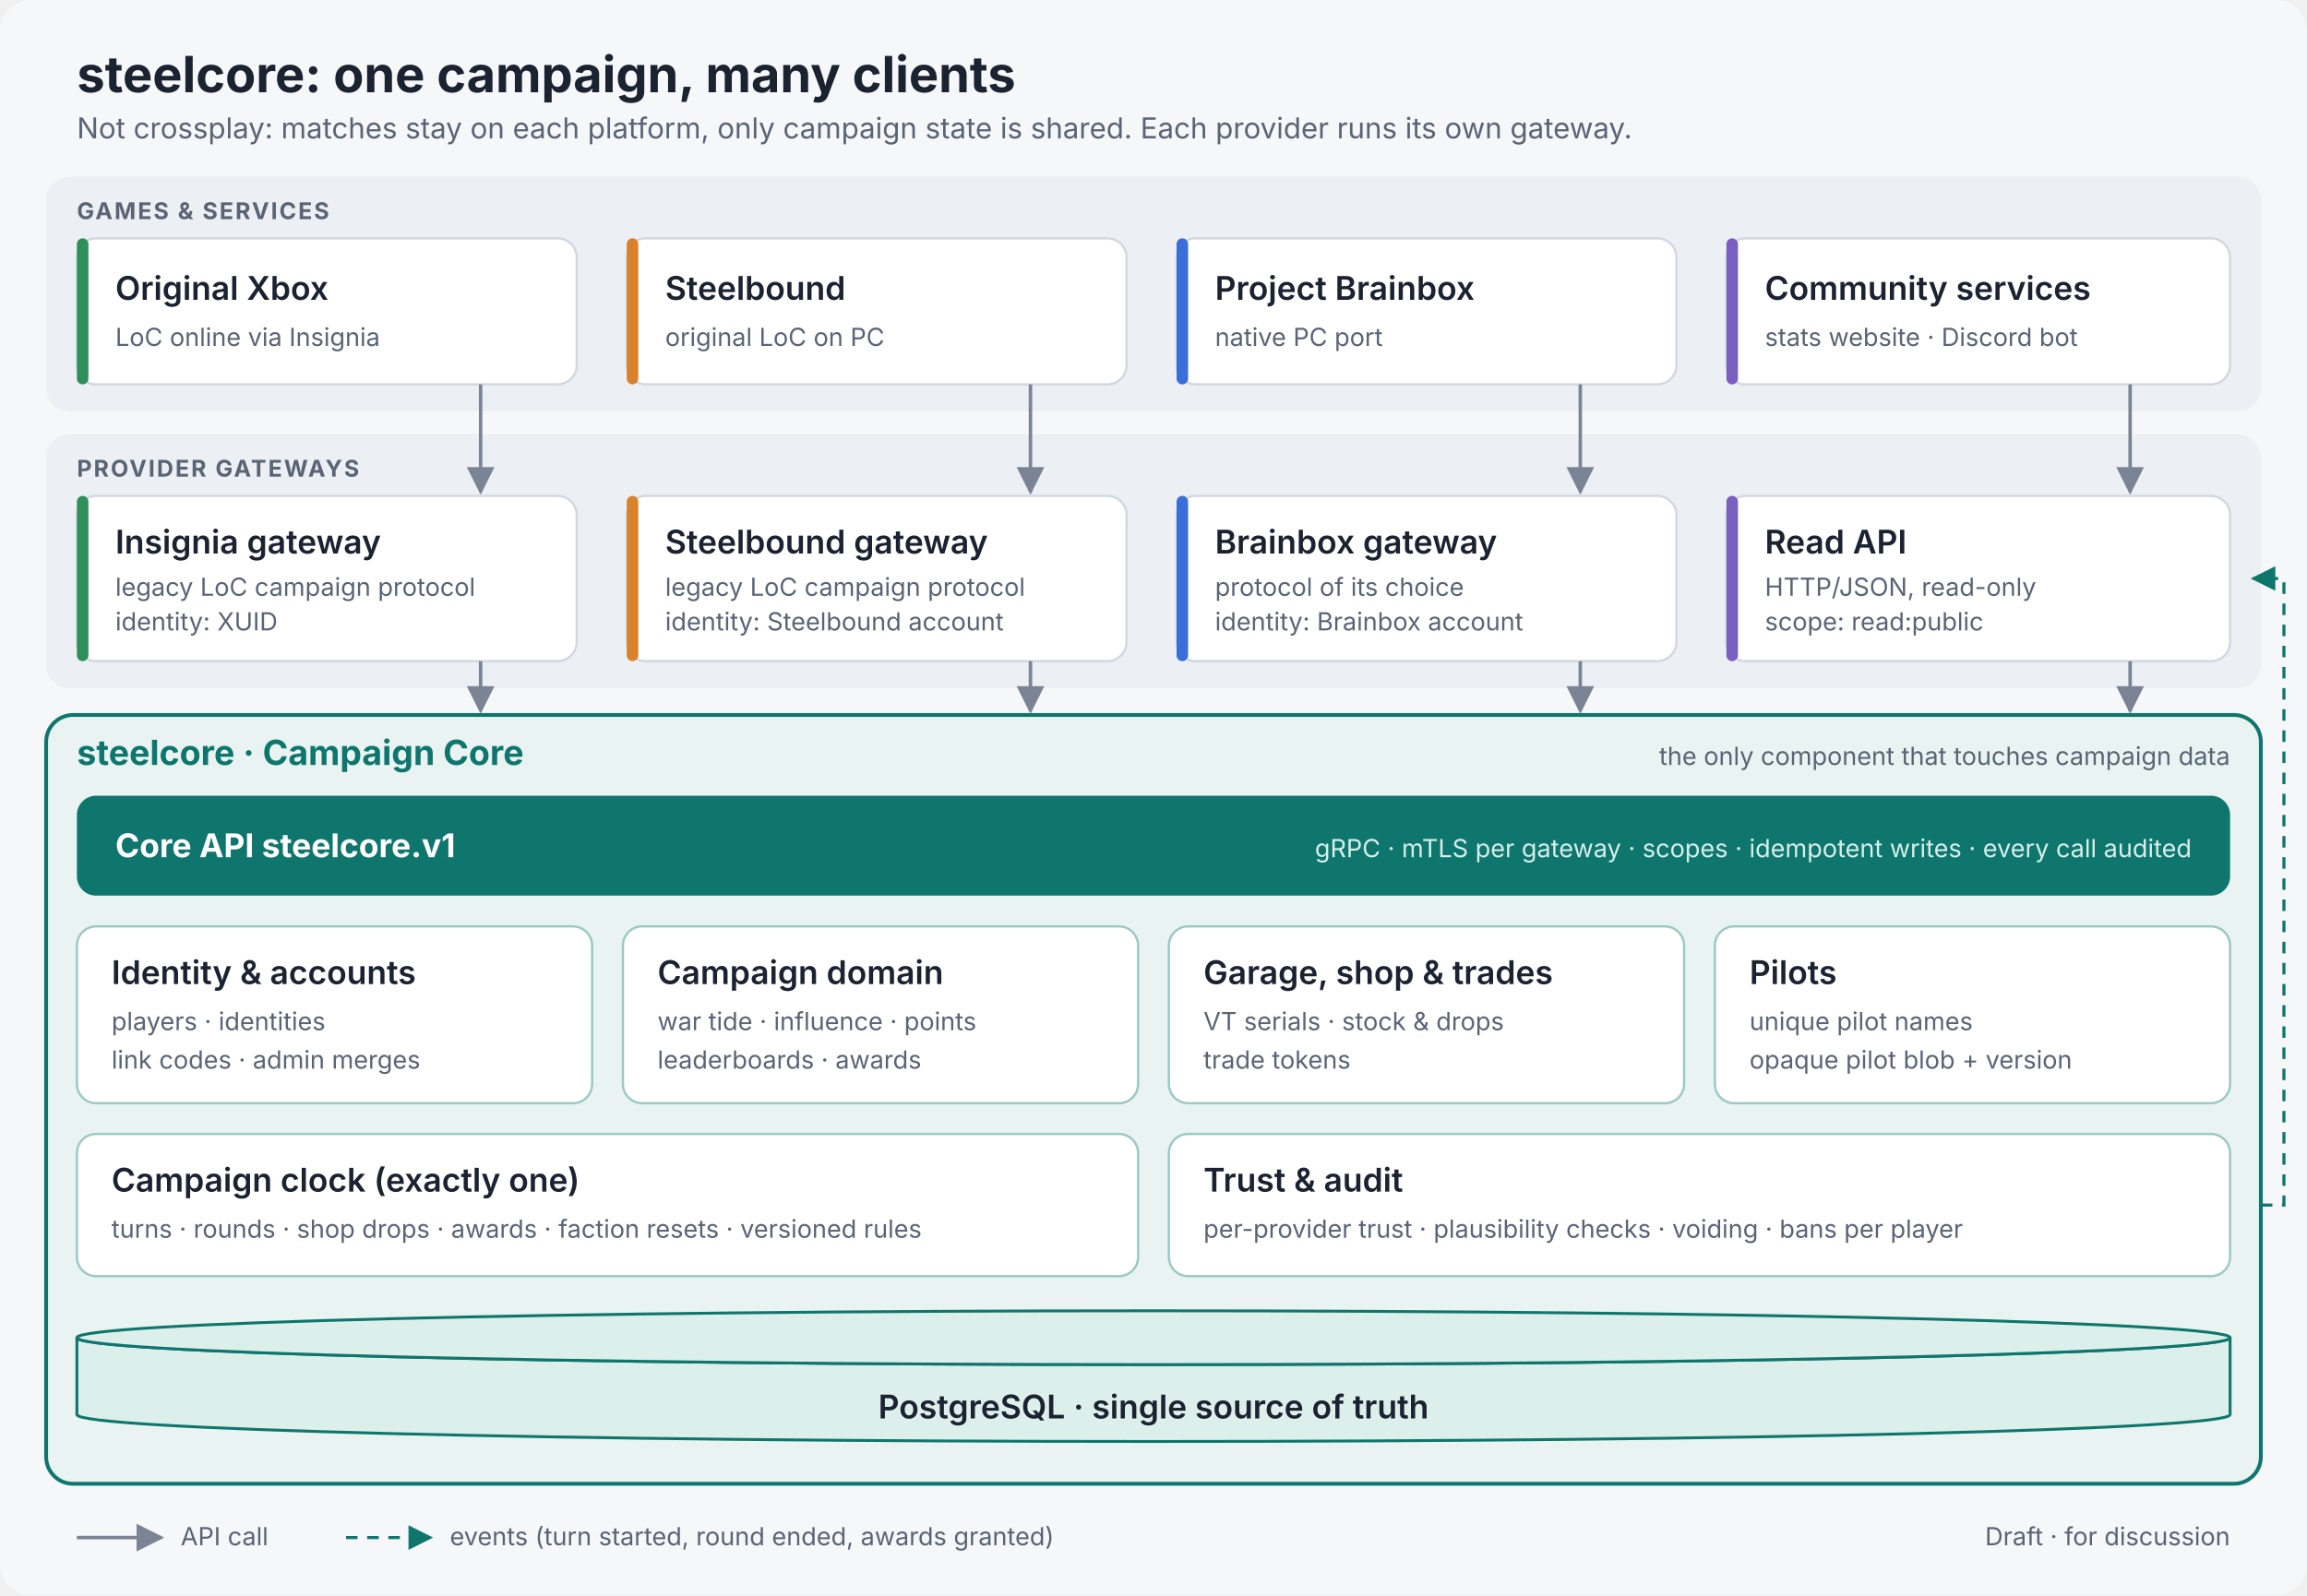
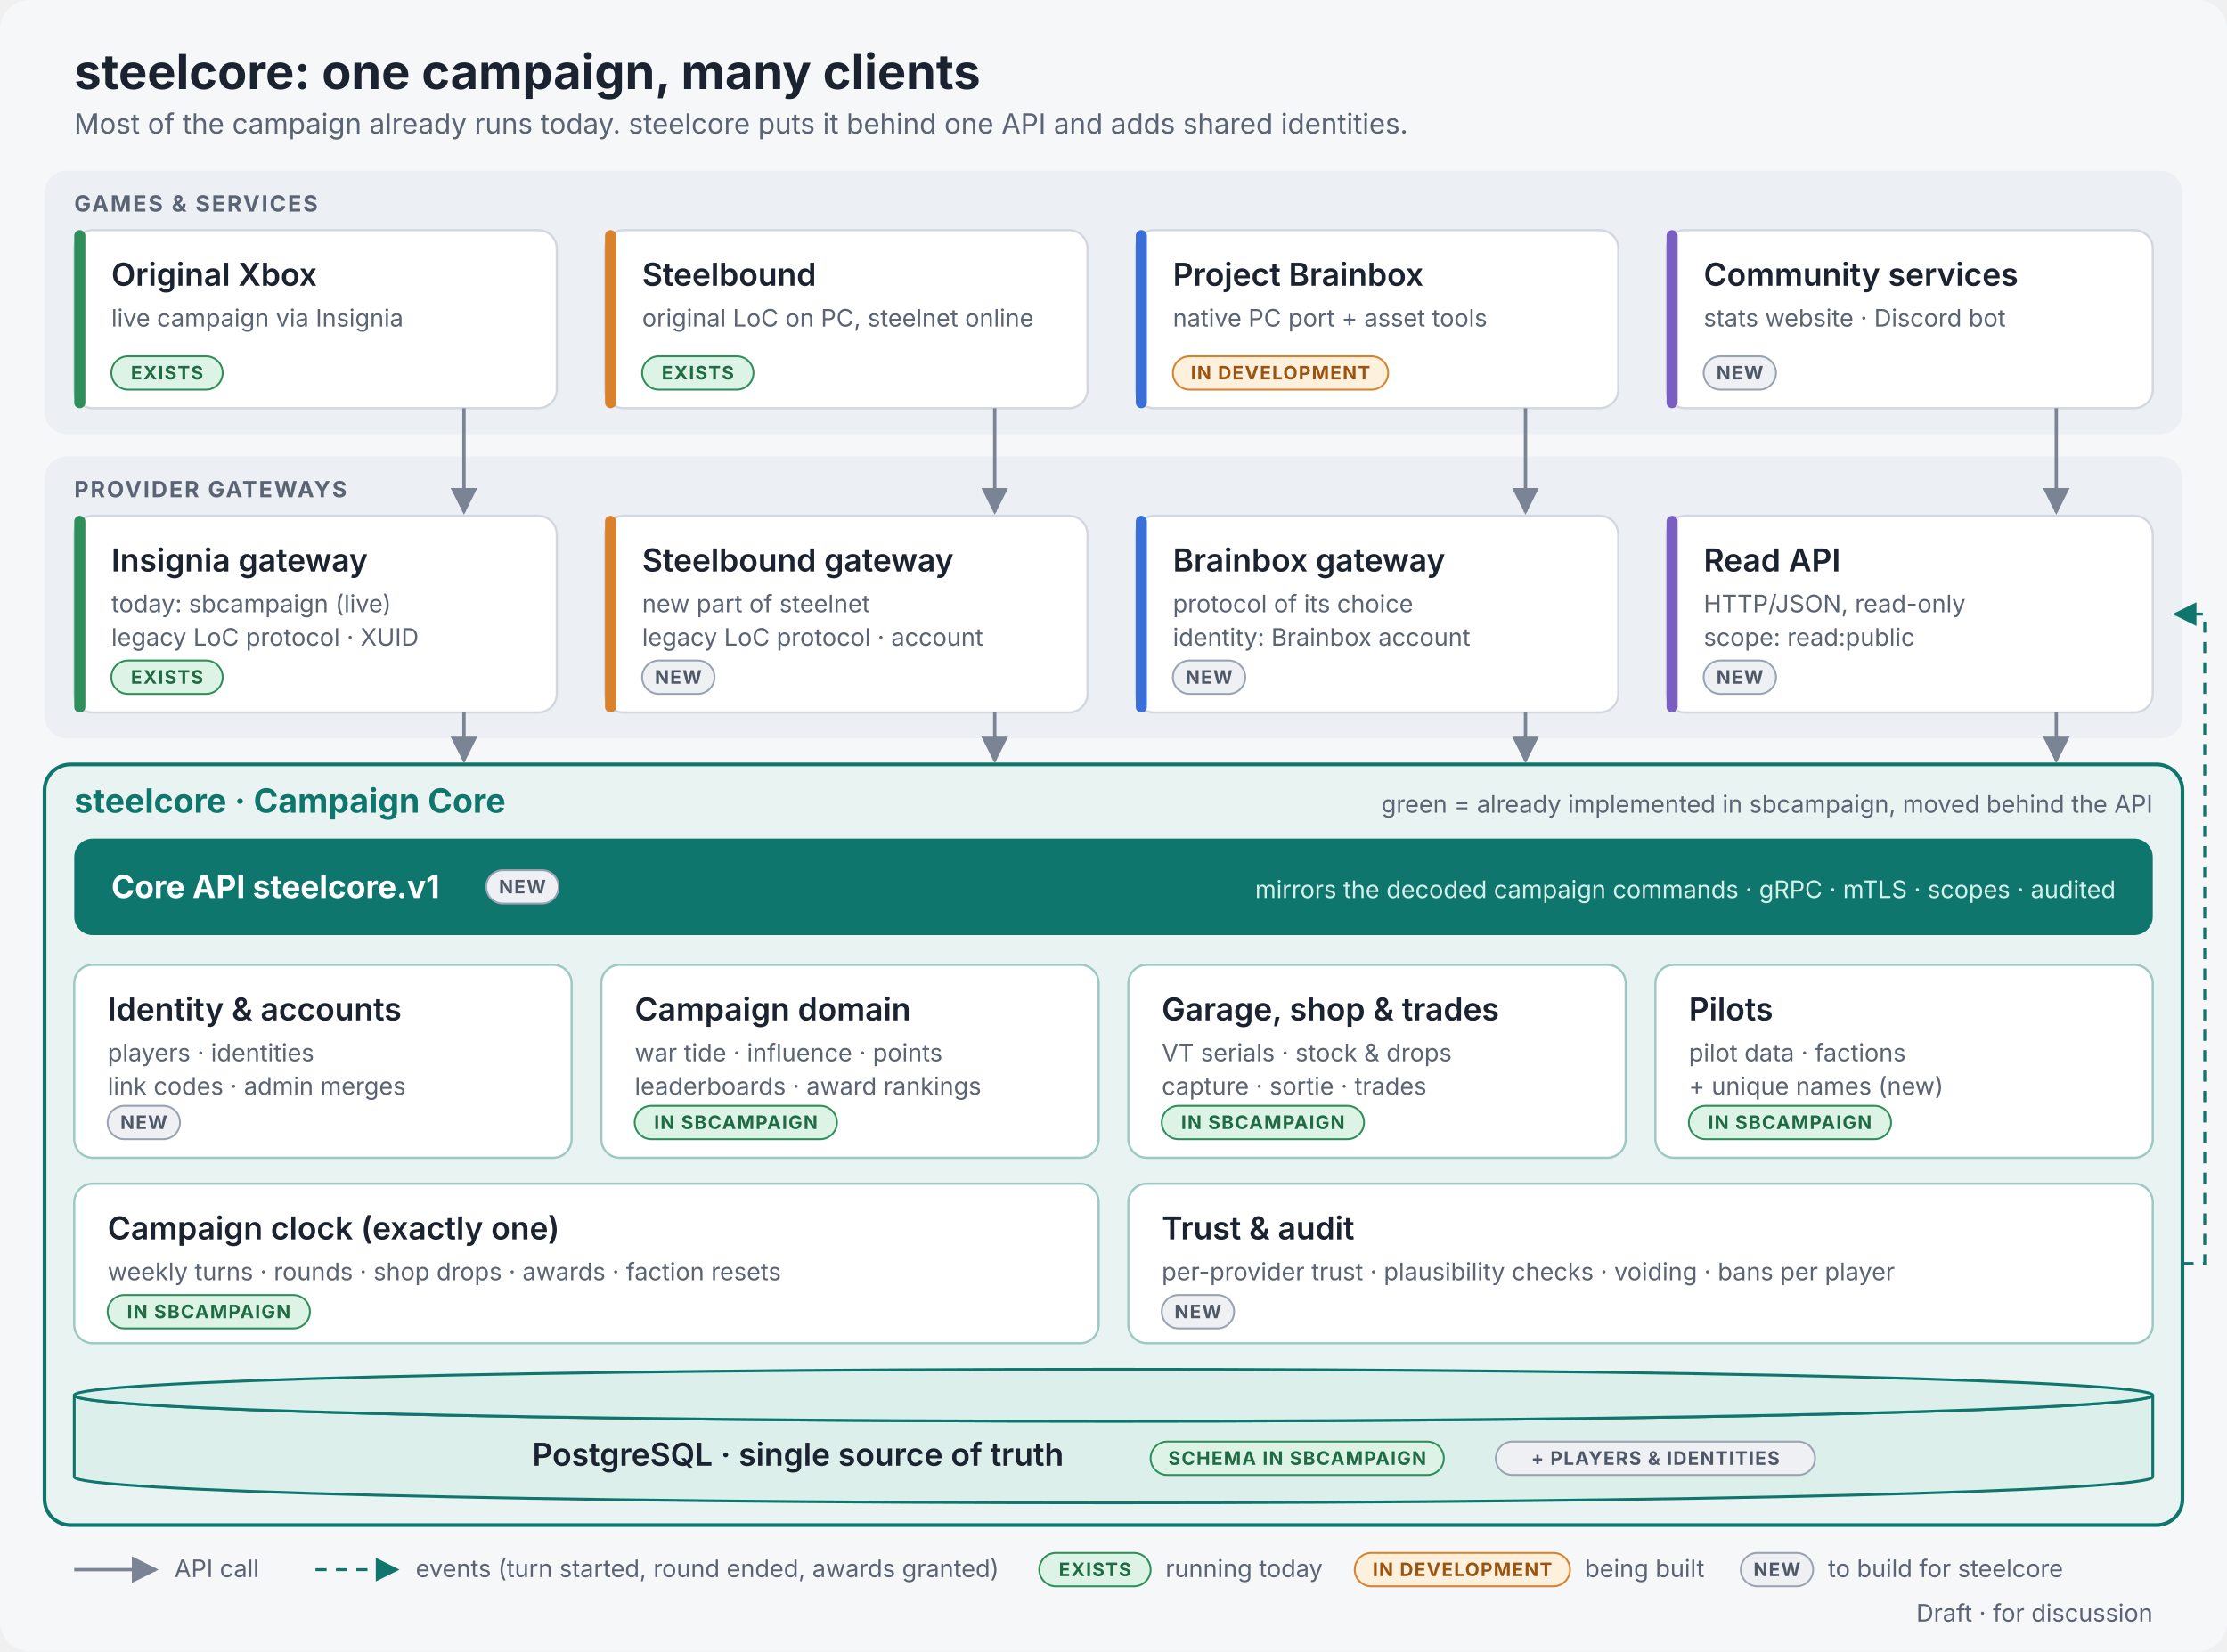
- <svg xmlns="http://www.w3.org/2000/svg" viewBox="0 0 1200 830" width="1200" height="830" role="img" aria-labelledby="t d">
+ <svg xmlns="http://www.w3.org/2000/svg" viewBox="0 0 1200 890" width="1200" height="890" role="img" aria-labelledby="t d">
  <style>
-     .bg{fill:#f6f7f9}
-     .card{fill:#ffffff;stroke:#d3d8e0;stroke-width:1.2}
-     .band{fill:#eceff3}
-     .core{fill:#e9f4f2;stroke:#0f766e;stroke-width:2}
-     .api{fill:#0f766e}
-     .mod{fill:#ffffff;stroke:#9cc9c2;stroke-width:1.2}
-     .db{fill:#dcefeb;stroke:#0f766e;stroke-width:1.5}
-     .h{font:700 26px system-ui,-apple-system,"Segoe UI",sans-serif;fill:#1b2230}
-     .sub{font:400 15px system-ui,-apple-system,"Segoe UI",sans-serif;fill:#5a6474}
-     .lbl{font:700 12px system-ui,-apple-system,"Segoe UI",sans-serif;fill:#5a6474;letter-spacing:.08em}
-     .t{font:600 17px system-ui,-apple-system,"Segoe UI",sans-serif;fill:#1b2230}
-     .s{font:400 13px system-ui,-apple-system,"Segoe UI",sans-serif;fill:#5a6474}
-     .apit{font:700 17px system-ui,-apple-system,"Segoe UI",sans-serif;fill:#ffffff}
-     .apis{font:400 13px system-ui,-apple-system,"Segoe UI",sans-serif;fill:#d5efeb}
-     .coret{font:700 18px system-ui,-apple-system,"Segoe UI",sans-serif;fill:#0f766e}
-     .arrow{stroke:#7b8494;stroke-width:1.8;fill:none}
-     .ev{stroke:#0f766e;stroke-width:1.6;fill:none;stroke-dasharray:6 5}
-     .ah{fill:#7b8494}
-     .aht{fill:#0f766e}
-     .ins{fill:#2f8f5b}.stb{fill:#d9822b}.brx{fill:#3b6fd8}.svc{fill:#7a5fc0}
-     @media (prefers-color-scheme: dark){
-       .bg{fill:#0f1218}
-       .card{fill:#171b23;stroke:#2d3442}
-       .band{fill:#141820}
-       .core{fill:#0f2420;stroke:#2bb3a3}
-       .api{fill:#167d72}
-       .mod{fill:#152a26;stroke:#2b5e57}
-       .db{fill:#12302b;stroke:#2bb3a3}
-       .h,.t{fill:#e7eaf0}
-       .sub,.s,.lbl{fill:#9aa3b2}
-       .coret{fill:#4fd1c0}
-       .arrow{stroke:#7d8798}
-       .ah{fill:#7d8798}
-       .ev{stroke:#4fd1c0}
-       .aht{fill:#4fd1c0}
-     }
-   </style>
+ .bg{fill:#f6f7f9}.card{fill:#fff;stroke:#d3d8e0;stroke-width:1.2}.band{fill:#eceff3}
+ .core{fill:#e9f4f2;stroke:#0f766e;stroke-width:2}.api{fill:#0f766e}
+ .mod{fill:#fff;stroke:#9cc9c2;stroke-width:1.2}.db{fill:#dcefeb;stroke:#0f766e;stroke-width:1.5}
+ .h{font:700 26px system-ui,-apple-system,"Segoe UI",sans-serif;fill:#1b2230}
+ .sub{font:400 15px system-ui,-apple-system,"Segoe UI",sans-serif;fill:#5a6474}
+ .lbl{font:700 12px system-ui,-apple-system,"Segoe UI",sans-serif;fill:#5a6474;letter-spacing:.08em}
+ .t{font:600 17px system-ui,-apple-system,"Segoe UI",sans-serif;fill:#1b2230}
+ .s{font:400 13px system-ui,-apple-system,"Segoe UI",sans-serif;fill:#5a6474}
+ .apit{font:700 17px system-ui,-apple-system,"Segoe UI",sans-serif;fill:#fff}
+ .apis{font:400 13px system-ui,-apple-system,"Segoe UI",sans-serif;fill:#d5efeb}
+ .coret{font:700 18px system-ui,-apple-system,"Segoe UI",sans-serif;fill:#0f766e}
+ .arrow{stroke:#7b8494;stroke-width:1.8;fill:none}.ev{stroke:#0f766e;stroke-width:1.6;fill:none;stroke-dasharray:6 5}
+ .ah{fill:#7b8494}.aht{fill:#0f766e}
+ .ins{fill:#2f8f5b}.stb{fill:#d9822b}.brx{fill:#3b6fd8}.svc{fill:#7a5fc0}
+ .p-ok{fill:#dcf3e6;stroke:#2f8f5b}.pt-ok{font:700 10px system-ui,-apple-system,"Segoe UI",sans-serif;fill:#1f6b43;letter-spacing:.06em}
+ .p-dev{fill:#fdf0dc;stroke:#d9822b}.pt-dev{font:700 10px system-ui,-apple-system,"Segoe UI",sans-serif;fill:#9a5410;letter-spacing:.06em}
+ .p-new{fill:#eef0f4;stroke:#9aa3b2}.pt-new{font:700 10px system-ui,-apple-system,"Segoe UI",sans-serif;fill:#4f5867;letter-spacing:.06em}
+ @media (prefers-color-scheme: dark){
+ .bg{fill:#0f1218}.card{fill:#171b23;stroke:#2d3442}.band{fill:#141820}
+ .core{fill:#0f2420;stroke:#2bb3a3}.api{fill:#167d72}.mod{fill:#152a26;stroke:#2b5e57}.db{fill:#12302b;stroke:#2bb3a3}
+ .h,.t{fill:#e7eaf0}.sub,.s,.lbl{fill:#9aa3b2}.coret{fill:#4fd1c0}
+ .arrow{stroke:#7d8798}.ah{fill:#7d8798}.ev{stroke:#4fd1c0}.aht{fill:#4fd1c0}
+ .p-ok{fill:#12301f;stroke:#2f8f5b}.pt-ok{fill:#7ad9a3}
+ .p-dev{fill:#33240f;stroke:#d9822b}.pt-dev{fill:#f0b067}
+ .p-new{fill:#1d222c;stroke:#4a5263}.pt-new{fill:#aab3c2}
+ }</style>
  <defs>
    <marker id="a" viewBox="0 0 10 10" refX="9" refY="5" markerWidth="8" markerHeight="8" orient="auto-start-reverse">
      <path d="M0,0 L10,5 L0,10 z" class="ah" />
    </marker>
    <marker id="e" viewBox="0 0 10 10" refX="9" refY="5" markerWidth="8" markerHeight="8" orient="auto-start-reverse">
      <path d="M0,0 L10,5 L0,10 z" class="aht" />
    </marker>
  </defs>
-   <rect class="bg" x="0" y="0" width="1200" height="830" rx="16" />
+   <rect class="bg" x="0" y="0" width="1200" height="890" rx="16" />
  <text class="h" x="40" y="48">steelcore: one campaign, many clients</text>
-   <text class="sub" x="40" y="72">Not crossplay: matches stay on each platform, only campaign state is shared. Each provider runs its own gateway.</text>
-   <rect class="band" x="24" y="92" width="1152" height="122" rx="12" />
+   <text class="sub" x="40" y="72">Most of the campaign already runs today. steelcore puts it behind one API and adds shared identities.</text>
+   <rect class="band" x="24" y="92" width="1152" height="142" rx="12" />
  <text class="lbl" x="40" y="114">GAMES &amp; SERVICES</text>
-   <g>
-     <rect class="card" x="40" y="124" width="260" height="76" rx="10" />
-     <rect class="ins" x="40" y="124" width="6" height="76" rx="3" />
-     <text class="t" x="60" y="156">Original Xbox</text>
-     <text class="s" x="60" y="180">LoC online via Insignia</text>
-     <rect class="card" x="326" y="124" width="260" height="76" rx="10" />
-     <rect class="stb" x="326" y="124" width="6" height="76" rx="3" />
-     <text class="t" x="346" y="156">Steelbound</text>
-     <text class="s" x="346" y="180">original LoC on PC</text>
-     <rect class="card" x="612" y="124" width="260" height="76" rx="10" />
-     <rect class="brx" x="612" y="124" width="6" height="76" rx="3" />
-     <text class="t" x="632" y="156">Project Brainbox</text>
-     <text class="s" x="632" y="180">native PC port</text>
-     <rect class="card" x="898" y="124" width="262" height="76" rx="10" />
-     <rect class="svc" x="898" y="124" width="6" height="76" rx="3" />
-     <text class="t" x="918" y="156">Community services</text>
-     <text class="s" x="918" y="180">stats website · Discord bot</text>
-   </g>
-   <rect class="band" x="24" y="226" width="1152" height="132" rx="12" />
-   <text class="lbl" x="40" y="248">PROVIDER GATEWAYS</text>
-   <g>
-     <rect class="card" x="40" y="258" width="260" height="86" rx="10" />
-     <rect class="ins" x="40" y="258" width="6" height="86" rx="3" />
-     <text class="t" x="60" y="288">Insignia gateway</text>
-     <text class="s" x="60" y="310">legacy LoC campaign protocol</text>
-     <text class="s" x="60" y="328">identity: XUID</text>
-     <rect class="card" x="326" y="258" width="260" height="86" rx="10" />
-     <rect class="stb" x="326" y="258" width="6" height="86" rx="3" />
-     <text class="t" x="346" y="288">Steelbound gateway</text>
-     <text class="s" x="346" y="310">legacy LoC campaign protocol</text>
-     <text class="s" x="346" y="328">identity: Steelbound account</text>
-     <rect class="card" x="612" y="258" width="260" height="86" rx="10" />
-     <rect class="brx" x="612" y="258" width="6" height="86" rx="3" />
-     <text class="t" x="632" y="288">Brainbox gateway</text>
-     <text class="s" x="632" y="310">protocol of its choice</text>
-     <text class="s" x="632" y="328">identity: Brainbox account</text>
-     <rect class="card" x="898" y="258" width="262" height="86" rx="10" />
-     <rect class="svc" x="898" y="258" width="6" height="86" rx="3" />
-     <text class="t" x="918" y="288">Read API</text>
-     <text class="s" x="918" y="310">HTTP/JSON, read-only</text>
-     <text class="s" x="918" y="328">scope: read:public</text>
-   </g>
-   <rect class="core" x="24" y="372" width="1152" height="400" rx="14" />
-   <text class="coret" x="40" y="398">steelcore · Campaign Core</text>
-   <text class="s" x="1160" y="398" text-anchor="end">the only component that touches campaign data</text>
-   <rect class="api" x="40" y="414" width="1120" height="52" rx="10" />
-   <text class="apit" x="60" y="446">Core API  steelcore.v1</text>
-   <text class="apis" x="1140" y="446" text-anchor="end">gRPC · mTLS per gateway · scopes · idempotent writes · every call audited</text>
-   <g>
-     <rect class="mod" x="40" y="482" width="268" height="92" rx="10" />
-     <text class="t" x="58" y="512">Identity &amp; accounts</text>
-     <text class="s" x="58" y="536">players · identities</text>
-     <text class="s" x="58" y="556">link codes · admin merges</text>
-     <rect class="mod" x="324" y="482" width="268" height="92" rx="10" />
-     <text class="t" x="342" y="512">Campaign domain</text>
-     <text class="s" x="342" y="536">war tide · influence · points</text>
-     <text class="s" x="342" y="556">leaderboards · awards</text>
-     <rect class="mod" x="608" y="482" width="268" height="92" rx="10" />
-     <text class="t" x="626" y="512">Garage, shop &amp; trades</text>
-     <text class="s" x="626" y="536">VT serials · stock &amp; drops</text>
-     <text class="s" x="626" y="556">trade tokens</text>
-     <rect class="mod" x="892" y="482" width="268" height="92" rx="10" />
-     <text class="t" x="910" y="512">Pilots</text>
-     <text class="s" x="910" y="536">unique pilot names</text>
-     <text class="s" x="910" y="556">opaque pilot blob + version</text>
-     <rect class="mod" x="40" y="590" width="552" height="74" rx="10" />
-     <text class="t" x="58" y="620">Campaign clock (exactly one)</text>
-     <text class="s" x="58" y="644">turns · rounds · shop drops · awards · faction resets · versioned rules</text>
-     <rect class="mod" x="608" y="590" width="552" height="74" rx="10" />
-     <text class="t" x="626" y="620">Trust &amp; audit</text>
-     <text class="s" x="626" y="644">per-provider trust · plausibility checks · voiding · bans per player</text>
-   </g>
-   <g>
-     <path class="db" d="M40 696 a560 14 0 0 0 1120 0 v40 a560 14 0 0 1 -1120 0 z" />
-     <ellipse class="db" cx="600" cy="696" rx="560" ry="14" />
-     <text class="t" x="600" y="738" text-anchor="middle">PostgreSQL · single source of truth</text>
-   </g>
-   <path class="arrow" d="M250 200 V256" marker-end="url(#a)" />
-   <path class="arrow" d="M536 200 V256" marker-end="url(#a)" />
-   <path class="arrow" d="M822 200 V256" marker-end="url(#a)" />
-   <path class="arrow" d="M1108 200 V256" marker-end="url(#a)" />
-   <path class="arrow" d="M250 344 V370" marker-end="url(#a)" />
-   <path class="arrow" d="M536 344 V370" marker-end="url(#a)" />
-   <path class="arrow" d="M822 344 V370" marker-end="url(#a)" />
-   <path class="arrow" d="M1108 344 V370" marker-end="url(#a)" />
-   <path class="ev" d="M1176 627 H1188 V301 H1172" marker-end="url(#e)" />
-   <path class="arrow" d="M40 800 H84" marker-end="url(#a)" />
-   <text class="s" x="94" y="804">API call</text>
-   <path class="ev" d="M180 800 H224" marker-end="url(#e)" />
-   <text class="s" x="234" y="804">events (turn started, round ended, awards granted)</text>
-   <text class="s" x="1160" y="804" text-anchor="end">Draft · for discussion</text>
+   <rect class="card" x="40" y="124" width="260" height="96" rx="10" />
+   <rect class="ins" x="40" y="124" width="6" height="96" rx="3" />
+   <text class="t" x="60" y="154">Original Xbox</text>
+   <text class="s" x="60" y="176">live campaign via Insignia</text>
+   <rect class="p-ok" x="60" y="192" width="60" height="18" rx="9" />
+   <text class="pt-ok" x="90.0" y="204.5" text-anchor="middle">EXISTS</text>
+   <rect class="card" x="326" y="124" width="260" height="96" rx="10" />
+   <rect class="stb" x="326" y="124" width="6" height="96" rx="3" />
+   <text class="t" x="346" y="154">Steelbound</text>
+   <text class="s" x="346" y="176">original LoC on PC, steelnet online</text>
+   <rect class="p-ok" x="346" y="192" width="60" height="18" rx="9" />
+   <text class="pt-ok" x="376.0" y="204.5" text-anchor="middle">EXISTS</text>
+   <rect class="card" x="612" y="124" width="260" height="96" rx="10" />
+   <rect class="brx" x="612" y="124" width="6" height="96" rx="3" />
+   <text class="t" x="632" y="154">Project Brainbox</text>
+   <text class="s" x="632" y="176">native PC port + asset tools</text>
+   <rect class="p-dev" x="632" y="192" width="116" height="18" rx="9" />
+   <text class="pt-dev" x="690.0" y="204.5" text-anchor="middle">IN DEVELOPMENT</text>
+   <rect class="card" x="898" y="124" width="262" height="96" rx="10" />
+   <rect class="svc" x="898" y="124" width="6" height="96" rx="3" />
+   <text class="t" x="918" y="154">Community services</text>
+   <text class="s" x="918" y="176">stats website · Discord bot</text>
+   <rect class="p-new" x="918" y="192" width="39" height="18" rx="9" />
+   <text class="pt-new" x="937.5" y="204.5" text-anchor="middle">NEW</text>
+   <rect class="band" x="24" y="246" width="1152" height="152" rx="12" />
+   <text class="lbl" x="40" y="268">PROVIDER GATEWAYS</text>
+   <rect class="card" x="40" y="278" width="260" height="106" rx="10" />
+   <rect class="ins" x="40" y="278" width="6" height="106" rx="3" />
+   <text class="t" x="60" y="308">Insignia gateway</text>
+   <text class="s" x="60" y="330">today: sbcampaign (live)</text>
+   <text class="s" x="60" y="348">legacy LoC protocol · XUID</text>
+   <rect class="p-ok" x="60" y="356" width="60" height="18" rx="9" />
+   <text class="pt-ok" x="90.0" y="368.5" text-anchor="middle">EXISTS</text>
+   <rect class="card" x="326" y="278" width="260" height="106" rx="10" />
+   <rect class="stb" x="326" y="278" width="6" height="106" rx="3" />
+   <text class="t" x="346" y="308">Steelbound gateway</text>
+   <text class="s" x="346" y="330">new part of steelnet</text>
+   <text class="s" x="346" y="348">legacy LoC protocol · account</text>
+   <rect class="p-new" x="346" y="356" width="39" height="18" rx="9" />
+   <text class="pt-new" x="365.5" y="368.5" text-anchor="middle">NEW</text>
+   <rect class="card" x="612" y="278" width="260" height="106" rx="10" />
+   <rect class="brx" x="612" y="278" width="6" height="106" rx="3" />
+   <text class="t" x="632" y="308">Brainbox gateway</text>
+   <text class="s" x="632" y="330">protocol of its choice</text>
+   <text class="s" x="632" y="348">identity: Brainbox account</text>
+   <rect class="p-new" x="632" y="356" width="39" height="18" rx="9" />
+   <text class="pt-new" x="651.5" y="368.5" text-anchor="middle">NEW</text>
+   <rect class="card" x="898" y="278" width="262" height="106" rx="10" />
+   <rect class="svc" x="898" y="278" width="6" height="106" rx="3" />
+   <text class="t" x="918" y="308">Read API</text>
+   <text class="s" x="918" y="330">HTTP/JSON, read-only</text>
+   <text class="s" x="918" y="348">scope: read:public</text>
+   <rect class="p-new" x="918" y="356" width="39" height="18" rx="9" />
+   <text class="pt-new" x="937.5" y="368.5" text-anchor="middle">NEW</text>
+   <rect class="core" x="24" y="412" width="1152" height="410" rx="14" />
+   <text class="coret" x="40" y="438">steelcore · Campaign Core</text>
+   <text class="s" x="1160" y="438" text-anchor="end">green = already implemented in sbcampaign, moved behind the API</text>
+   <rect class="api" x="40" y="452" width="1120" height="52" rx="10" />
+   <text class="apit" x="60" y="484">Core API  steelcore.v1</text>
+   <rect class="p-new" x="262" y="469" width="39" height="18" rx="9" />
+   <text class="pt-new" x="281.5" y="481.5" text-anchor="middle">NEW</text>
+   <text class="apis" x="1140" y="484" text-anchor="end">mirrors the decoded campaign commands · gRPC · mTLS · scopes · audited</text>
+   <rect class="mod" x="40" y="520" width="268" height="104" rx="10" />
+   <text class="t" x="58" y="550">Identity &amp; accounts</text>
+   <text class="s" x="58" y="572">players · identities</text>
+   <text class="s" x="58" y="590">link codes · admin merges</text>
+   <rect class="p-new" x="58" y="596" width="39" height="18" rx="9" />
+   <text class="pt-new" x="77.5" y="608.5" text-anchor="middle">NEW</text>
+   <rect class="mod" x="324" y="520" width="268" height="104" rx="10" />
+   <text class="t" x="342" y="550">Campaign domain</text>
+   <text class="s" x="342" y="572">war tide · influence · points</text>
+   <text class="s" x="342" y="590">leaderboards · award rankings</text>
+   <rect class="p-ok" x="342" y="596" width="109" height="18" rx="9" />
+   <text class="pt-ok" x="396.5" y="608.5" text-anchor="middle">IN SBCAMPAIGN</text>
+   <rect class="mod" x="608" y="520" width="268" height="104" rx="10" />
+   <text class="t" x="626" y="550">Garage, shop &amp; trades</text>
+   <text class="s" x="626" y="572">VT serials · stock &amp; drops</text>
+   <text class="s" x="626" y="590">capture · sortie · trades</text>
+   <rect class="p-ok" x="626" y="596" width="109" height="18" rx="9" />
+   <text class="pt-ok" x="680.5" y="608.5" text-anchor="middle">IN SBCAMPAIGN</text>
+   <rect class="mod" x="892" y="520" width="268" height="104" rx="10" />
+   <text class="t" x="910" y="550">Pilots</text>
+   <text class="s" x="910" y="572">pilot data · factions</text>
+   <text class="s" x="910" y="590">+ unique names (new)</text>
+   <rect class="p-ok" x="910" y="596" width="109" height="18" rx="9" />
+   <text class="pt-ok" x="964.5" y="608.5" text-anchor="middle">IN SBCAMPAIGN</text>
+   <rect class="mod" x="40" y="638" width="552" height="86" rx="10" />
+   <text class="t" x="58" y="668">Campaign clock (exactly one)</text>
+   <text class="s" x="58" y="690">weekly turns · rounds · shop drops · awards · faction resets</text>
+   <rect class="p-ok" x="58" y="698" width="109" height="18" rx="9" />
+   <text class="pt-ok" x="112.5" y="710.5" text-anchor="middle">IN SBCAMPAIGN</text>
+   <rect class="mod" x="608" y="638" width="552" height="86" rx="10" />
+   <text class="t" x="626" y="668">Trust &amp; audit</text>
+   <text class="s" x="626" y="690">per-provider trust · plausibility checks · voiding · bans per player</text>
+   <rect class="p-new" x="626" y="698" width="39" height="18" rx="9" />
+   <text class="pt-new" x="645.5" y="710.5" text-anchor="middle">NEW</text>
+   <path class="db" d="M40 752 a560 14 0 0 0 1120 0 v44 a560 14 0 0 1 -1120 0 z" />
+   <ellipse class="db" cx="600" cy="752" rx="560" ry="14" />
+   <text class="t" x="430" y="790" text-anchor="middle">PostgreSQL · single source of truth</text>
+   <rect class="p-ok" x="620" y="777" width="158" height="18" rx="9" />
+   <text class="pt-ok" x="699.0" y="789.5" text-anchor="middle">SCHEMA IN SBCAMPAIGN</text>
+   <rect class="p-new" x="806" y="777" width="172" height="18" rx="9" />
+   <text class="pt-new" x="892.0" y="789.5" text-anchor="middle">+ PLAYERS &amp; IDENTITIES</text>
+   <path class="arrow" d="M250 220 V276" marker-end="url(#a)" />
+   <path class="arrow" d="M250 384 V410" marker-end="url(#a)" />
+   <path class="arrow" d="M536 220 V276" marker-end="url(#a)" />
+   <path class="arrow" d="M536 384 V410" marker-end="url(#a)" />
+   <path class="arrow" d="M822 220 V276" marker-end="url(#a)" />
+   <path class="arrow" d="M822 384 V410" marker-end="url(#a)" />
+   <path class="arrow" d="M1108 220 V276" marker-end="url(#a)" />
+   <path class="arrow" d="M1108 384 V410" marker-end="url(#a)" />
+   <path class="ev" d="M1176 681 H1188 V331 H1172" marker-end="url(#e)" />
+   <path class="arrow" d="M40 846 H84" marker-end="url(#a)" />
+   <text class="s" x="94" y="850">API call</text>
+   <path class="ev" d="M170 846 H214" marker-end="url(#e)" />
+   <text class="s" x="224" y="850">events (turn started, round ended, awards granted)</text>
+   <rect class="p-ok" x="560" y="837" width="60" height="18" rx="9" />
+   <text class="pt-ok" x="590.0" y="849.5" text-anchor="middle">EXISTS</text>
+   <text class="s" x="628" y="850">running today</text>
+   <rect class="p-dev" x="730" y="837" width="116" height="18" rx="9" />
+   <text class="pt-dev" x="788.0" y="849.5" text-anchor="middle">IN DEVELOPMENT</text>
+   <text class="s" x="854" y="850">being built</text>
+   <rect class="p-new" x="938" y="837" width="39" height="18" rx="9" />
+   <text class="pt-new" x="957.5" y="849.5" text-anchor="middle">NEW</text>
+   <text class="s" x="985" y="850">to build for steelcore</text>
+   <text class="s" x="1160" y="874" text-anchor="end">Draft · for discussion</text>
</svg>
